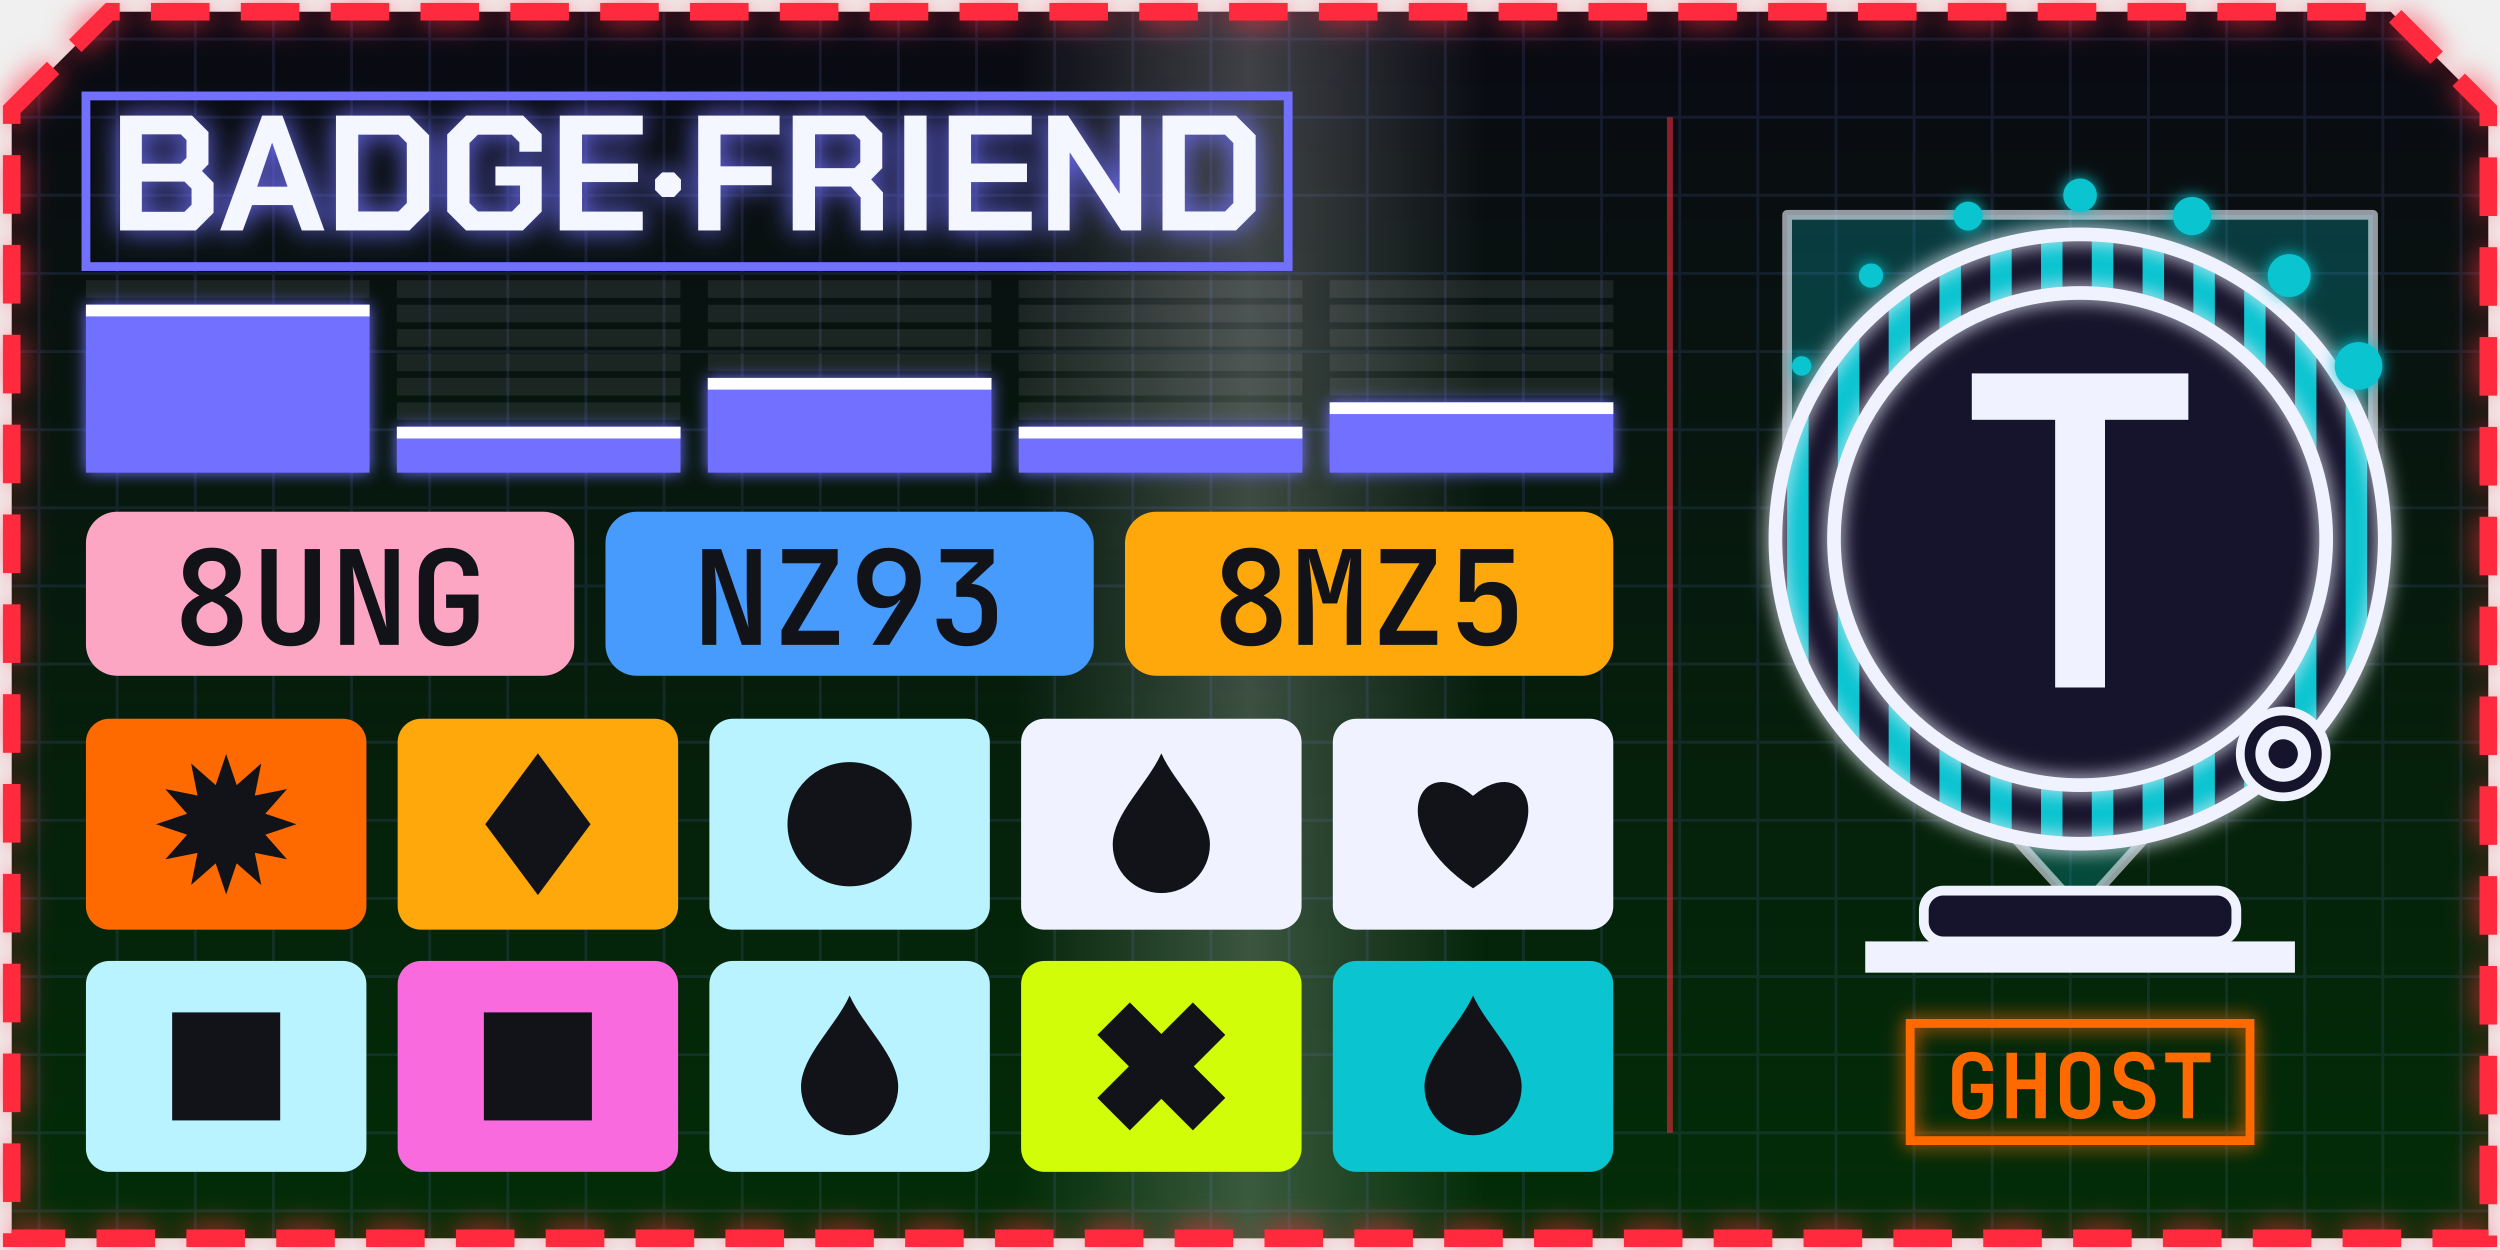
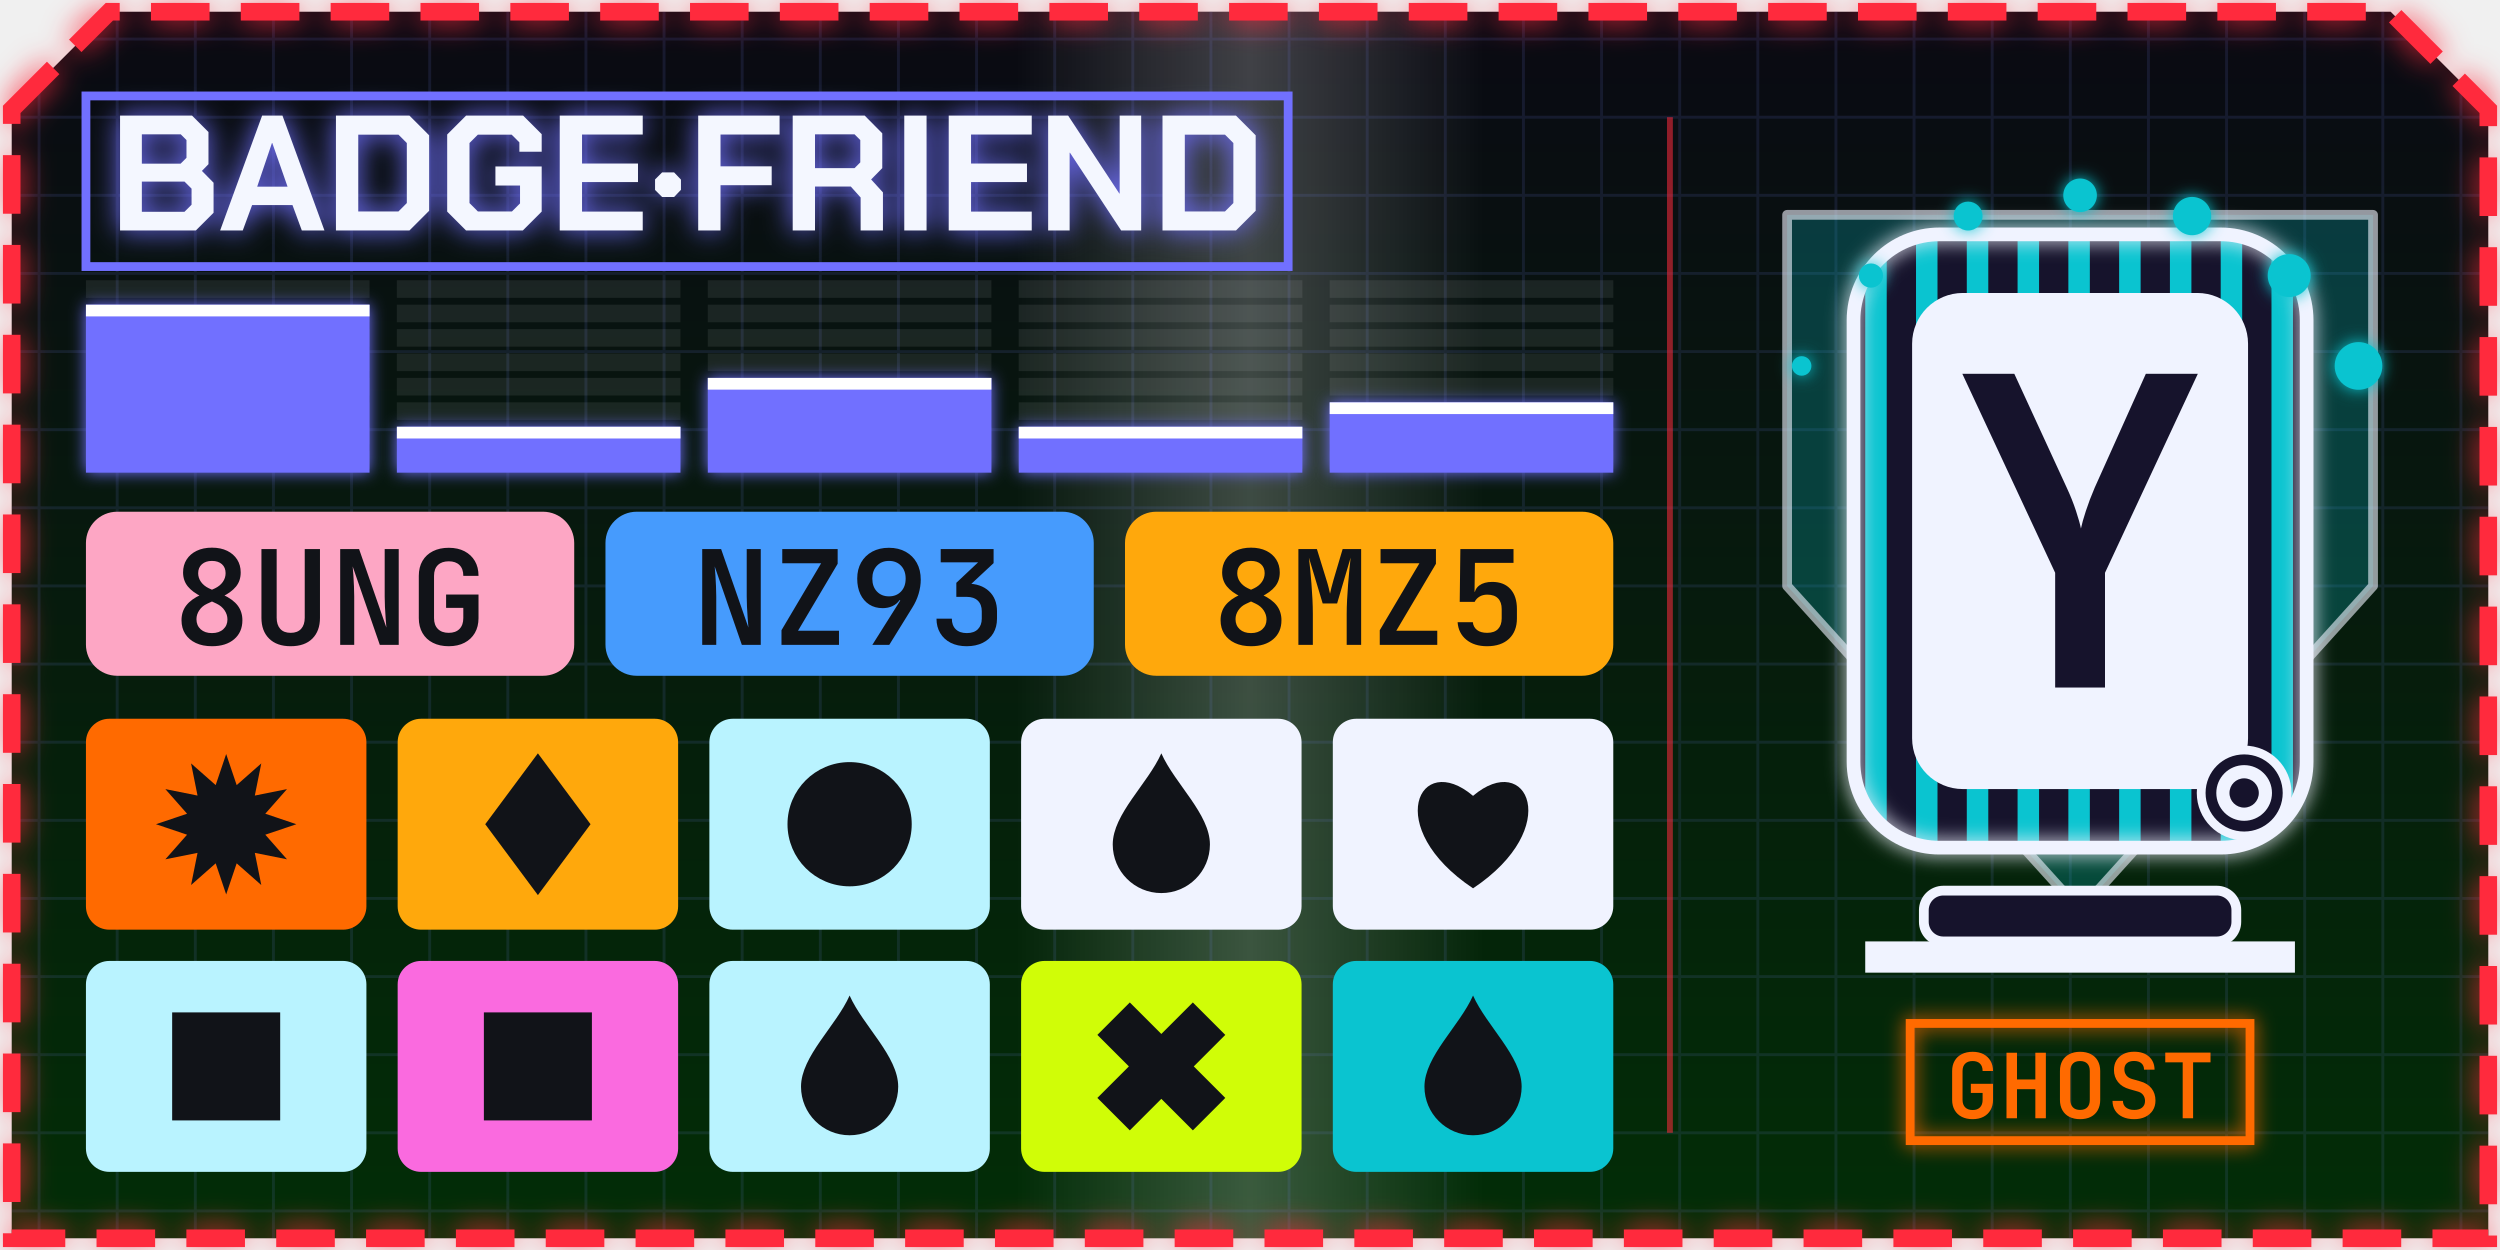
<svg xmlns="http://www.w3.org/2000/svg" viewBox="0 0 960 480" width="256" height="128">
  <defs>
    <linearGradient id="lg0" gradientUnits="userSpaceOnUse" x1="480" y1="0" x2="480" y2="480">
      <stop offset="0" stop-color="#0A0913" />
      <stop offset="1" stop-color="#022E06" />
    </linearGradient>
    <clipPath id="c1">
      <path d="M4.5 42L42 4.5L918 4.5L955.5 42L955.5 475.5L4.5 475.5Z" />
    </clipPath>
    <linearGradient id="lg2" gradientUnits="userSpaceOnUse" x1="390" y1="0" x2="570" y2="0">
      <stop offset="0" stop-color="#FFFFFF" stop-opacity="0" />
      <stop offset="0.5" stop-color="#FFFFFF" stop-opacity="0.22" />
      <stop offset="1" stop-color="#FFFFFF" stop-opacity="0" />
    </linearGradient>
    <filter id="g0" filterUnits="userSpaceOnUse" x="0" y="0" width="960" height="480" color-interpolation-filters="sRGB">
      <feGaussianBlur in="SourceAlpha" stdDeviation="5.62" result="b" />
      <feFlood flood-color="#FF2A3D" flood-opacity="1" />
      <feComposite in2="b" operator="in" result="s" />
      <feMerge>
        <feMergeNode in="s" />
        <feMergeNode in="SourceGraphic" />
      </feMerge>
    </filter>
    <clipPath id="c3">
-       <path d="M915.75 207L915.75 207C915.75 271.62 863.37 324 798.75 324C734.13 324 681.75 271.62 681.75 207C681.75 142.38 734.13 90 798.75 90C863.37 90 915.75 142.38 915.75 207" />
+       <path d="M744.75 90L852.75 90L852.75 90C870.98 90 885.75 104.77 885.75 123L885.75 292.5L885.75 292.5C885.75 310.73 870.98 325.5 852.75 325.5L744.75 325.5L744.75 325.5C726.52 325.5 711.75 310.73 711.75 292.5L711.75 123L711.75 123C711.75 104.77 726.52 90 744.75 90Z" />
    </clipPath>
    <filter id="g1" filterUnits="userSpaceOnUse" x="0" y="0" width="960" height="480" color-interpolation-filters="sRGB">
      <feGaussianBlur in="SourceAlpha" stdDeviation="3.75" result="b" />
      <feFlood flood-color="#F0F3FF" flood-opacity="1" />
      <feComposite in2="b" operator="in" result="s" />
      <feMerge>
        <feMergeNode in="s" />
        <feMergeNode in="SourceGraphic" />
      </feMerge>
    </filter>
    <filter id="g2" filterUnits="userSpaceOnUse" x="0" y="0" width="960" height="480" color-interpolation-filters="sRGB">
      <feGaussianBlur in="SourceAlpha" stdDeviation="3" result="b" />
      <feFlood flood-color="#0AC4D0" flood-opacity="1" />
      <feComposite in2="b" operator="in" result="s" />
      <feMerge>
        <feMergeNode in="s" />
        <feMergeNode in="SourceGraphic" />
      </feMerge>
    </filter>
    <filter id="g3" filterUnits="userSpaceOnUse" x="0" y="0" width="960" height="480" color-interpolation-filters="sRGB">
      <feGaussianBlur in="SourceAlpha" stdDeviation="3.75" result="b" />
      <feFlood flood-color="#FF6A00" flood-opacity="1" />
      <feComposite in2="b" operator="in" result="s" />
      <feMerge>
        <feMergeNode in="s" />
        <feMergeNode in="SourceGraphic" />
      </feMerge>
    </filter>
    <filter id="g4" filterUnits="userSpaceOnUse" x="0" y="0" width="960" height="480" color-interpolation-filters="sRGB">
      <feGaussianBlur in="SourceAlpha" stdDeviation="5.25" result="b" />
      <feFlood flood-color="#7170FF" flood-opacity="1" />
      <feComposite in2="b" operator="in" result="s" />
      <feMerge>
        <feMergeNode in="s" />
        <feMergeNode in="SourceGraphic" />
      </feMerge>
    </filter>
    <filter id="g5" filterUnits="userSpaceOnUse" x="0" y="0" width="960" height="480" color-interpolation-filters="sRGB">
      <feGaussianBlur in="SourceAlpha" stdDeviation="3" result="b" />
      <feFlood flood-color="#7170FF" flood-opacity="1" />
      <feComposite in2="b" operator="in" result="s" />
      <feMerge>
        <feMergeNode in="s" />
        <feMergeNode in="SourceGraphic" />
      </feMerge>
    </filter>
  </defs>
  <path d="M4.5 42L42 4.5L918 4.5L955.5 42L955.5 475.5L4.5 475.5Z" fill="url(#lg0)" />
  <g clip-path="url(#c1)">
    <path d="M390 0L570 0L570 480L390 480Z" fill="url(#lg2)" />
    <path d="M15 0L15 480M45 0L45 480M75 0L75 480M105 0L105 480M135 0L135 480M165 0L165 480M195 0L195 480M225 0L225 480M255 0L255 480M285 0L285 480M315 0L315 480M345 0L345 480M375 0L375 480M405 0L405 480M435 0L435 480M465 0L465 480M495 0L495 480M525 0L525 480M555 0L555 480M585 0L585 480M615 0L615 480M645 0L645 480M675 0L675 480M705 0L705 480M735 0L735 480M765 0L765 480M795 0L795 480M825 0L825 480M855 0L855 480M885 0L885 480M915 0L915 480M945 0L945 480M0 15L960 15M0 45L960 45M0 75L960 75M0 105L960 105M0 135L960 135M0 165L960 165M0 195L960 195M0 225L960 225M0 255L960 255M0 285L960 285M0 315L960 315M0 345L960 345M0 375L960 375M0 405L960 405M0 435L960 435M0 465L960 465" fill="none" stroke="#788CFF" stroke-opacity="0.12" stroke-width="1.12" />
  </g>
  <path d="M4.5 42L42 4.5L918 4.5L955.5 42L955.5 475.5L4.5 475.5Z" fill="none" stroke="#FF2A3D" stroke-width="6.75" stroke-dasharray="22.5 12" filter="url(#g0)" />
  <path d="M641.25 45L641.25 435" fill="none" stroke="#FF2A3D" stroke-opacity="0.55" stroke-width="2.25" />
  <path d="M686.25 82.5L911.25 82.5L911.25 225L798.75 349.5L686.25 225Z" fill="#0AC4D0" fill-opacity="0.24" />
  <path d="M686.25 82.5L911.25 82.5L911.25 225L798.75 349.5L686.25 225Z" fill="none" stroke="#F0F3FF" stroke-opacity="0.6" stroke-width="3.75" stroke-linecap="round" stroke-linejoin="round" />
  <path d="M746.25 342L851.25 342L851.25 342C855.39 342 858.75 345.36 858.75 349.5L858.75 354L858.75 354C858.75 358.14 855.39 361.5 851.25 361.5L746.25 361.5L746.25 361.5C742.11 361.5 738.75 358.14 738.75 354L738.75 349.5L738.75 349.5C738.75 345.36 742.11 342 746.25 342Z" fill="#16132C" />
  <path d="M746.25 342L851.25 342L851.25 342C855.39 342 858.75 345.36 858.75 349.5L858.75 354L858.75 354C858.75 358.14 855.39 361.5 851.25 361.5L746.25 361.5L746.25 361.5C742.11 361.5 738.75 358.14 738.75 354L738.75 349.5L738.75 349.5C738.75 345.36 742.11 342 746.25 342Z" fill="none" stroke="#F0F3FF" stroke-width="3.75" stroke-linecap="round" stroke-linejoin="round" />
  <path d="M716.25 361.5L881.25 361.5L881.25 373.5L716.25 373.5Z" fill="#F0F3FF" />
-   <path d="M915.75 207L915.75 207C915.75 271.62 863.37 324 798.75 324C734.13 324 681.75 271.62 681.75 207C681.75 142.38 734.13 90 798.75 90C863.37 90 915.75 142.38 915.75 207" fill="#16132C" />
+   <path d="M744.75 90L852.75 90L852.75 90C870.98 90 885.75 104.77 885.75 123L885.75 292.5L885.75 292.5C885.75 310.73 870.98 325.5 852.75 325.5L744.75 325.5L744.75 325.5C726.52 325.5 711.75 310.73 711.75 292.5L711.75 123L711.75 123C711.75 104.77 726.52 90 744.75 90Z" fill="#16132C" />
  <g clip-path="url(#c3)">
-     <path d="M686.25 90L694.5 90L694.5 324L686.25 324ZM705.75 90L714 90L714 324L705.75 324ZM725.25 90L733.5 90L733.5 324L725.25 324ZM744.75 90L753 90L753 324L744.75 324ZM764.25 90L772.5 90L772.5 324L764.25 324ZM783.75 90L792 90L792 324L783.75 324ZM803.25 90L811.5 90L811.5 324L803.25 324ZM822.75 90L831 90L831 324L822.75 324ZM842.25 90L850.5 90L850.5 324L842.25 324ZM861.75 90L870 90L870 324L861.75 324ZM881.25 90L889.5 90L889.5 324L881.25 324ZM900.75 90L909 90L909 324L900.75 324Z" fill="#0AC4D0" />
+     <path d="M716.25 90L724.5 90L724.5 325.5L716.25 325.5ZM735.75 90L744 90L744 325.5L735.75 325.5ZM755.25 90L763.5 90L763.5 325.5L755.25 325.5ZM774.75 90L783 90L783 325.5L774.75 325.5ZM794.25 90L802.5 90L802.5 325.5L794.25 325.5ZM813.75 90L822 90L822 325.5L813.75 325.5ZM833.25 90L841.5 90L841.5 325.5L833.25 325.5ZM852.75 90L861 90L861 325.5L852.75 325.5ZM872.25 90L880.5 90L880.5 325.5L872.25 325.5Z" fill="#0AC4D0" />
  </g>
-   <path d="M915.75 207L915.75 207C915.75 271.62 863.37 324 798.75 324C734.13 324 681.75 271.62 681.75 207C681.75 142.38 734.13 90 798.75 90C863.37 90 915.75 142.38 915.75 207" fill="none" stroke="#F0F3FF" stroke-width="5.25" stroke-linecap="round" stroke-linejoin="round" filter="url(#g1)" />
-   <path d="M893.25 207L893.25 207C893.25 259.19 850.94 301.5 798.75 301.5C746.56 301.5 704.25 259.19 704.25 207C704.25 154.81 746.56 112.5 798.75 112.5C850.94 112.5 893.25 154.81 893.25 207" fill="#16132C" />
-   <path d="M893.25 207L893.25 207C893.25 259.19 850.94 301.5 798.75 301.5C746.56 301.5 704.25 259.19 704.25 207C704.25 154.81 746.56 112.5 798.75 112.5C850.94 112.5 893.25 154.81 893.25 207" fill="none" stroke="#F0F3FF" stroke-width="5.25" stroke-linecap="round" stroke-linejoin="round" filter="url(#g1)" />
-   <path d="M893.25 289.5C893.25 298.61 885.86 306 876.75 306C867.64 306 860.25 298.61 860.25 289.5C860.25 280.39 867.64 273 876.75 273C885.86 273 893.25 280.39 893.25 289.5" fill="#16132C" />
-   <path d="M893.25 289.5C893.25 298.61 885.86 306 876.75 306C867.64 306 860.25 298.61 860.25 289.5C860.25 280.39 867.64 273 876.75 273C885.86 273 893.25 280.39 893.25 289.5" fill="none" stroke="#F0F3FF" stroke-width="3.38" stroke-linecap="round" stroke-linejoin="round" />
-   <path d="M887.44 289.5C887.44 295.4 882.65 300.19 876.75 300.19C870.85 300.19 866.06 295.4 866.06 289.5C866.06 283.6 870.85 278.81 876.75 278.81C882.65 278.81 887.44 283.6 887.44 289.5M882.38 289.5L882.38 289.5C882.38 286.39 879.86 283.88 876.75 283.88C873.64 283.88 871.12 286.39 871.12 289.5C871.12 292.61 873.64 295.12 876.75 295.12C879.86 295.12 882.38 292.61 882.38 289.5" fill="#F0F3FF" />
-   <path d="M789.18 264L789.18 161.21L757.17 161.21L757.17 143.39L840.33 143.39L840.33 161.21L808.32 161.21L808.32 264Z" fill="#F0F3FF" />
+   <path d="M744.75 90L852.75 90L852.75 90C870.98 90 885.75 104.77 885.75 123L885.75 292.5L885.75 292.5C885.75 310.73 870.98 325.5 852.75 325.5L744.75 325.5L744.75 325.5C726.52 325.5 711.75 310.73 711.75 292.5L711.75 123L711.75 123C711.75 104.77 726.52 90 744.75 90Z" fill="none" stroke="#F0F3FF" stroke-width="5.25" stroke-linecap="round" stroke-linejoin="round" filter="url(#g1)" />
+   <path d="M753.75 112.5L843.75 112.5L843.75 112.5C854.52 112.5 863.25 121.23 863.25 132L863.25 283.5L863.25 283.5C863.25 294.27 854.52 303 843.75 303L753.75 303L753.75 303C742.98 303 734.25 294.27 734.25 283.5L734.25 132L734.25 132C734.25 121.23 742.98 112.5 753.75 112.5Z" fill="#F0F3FF" />
+   <path d="M878.25 304.5C878.25 313.61 870.86 321 861.75 321C852.64 321 845.25 313.61 845.25 304.5C845.25 295.39 852.64 288 861.75 288C870.86 288 878.25 295.39 878.25 304.5" fill="#16132C" />
+   <path d="M878.25 304.5C878.25 313.61 870.86 321 861.75 321C852.64 321 845.25 313.61 845.25 304.5C845.25 295.39 852.64 288 861.75 288C870.86 288 878.25 295.39 878.25 304.5" fill="none" stroke="#F0F3FF" stroke-width="3.38" stroke-linecap="round" stroke-linejoin="round" />
+   <path d="M872.44 304.5C872.44 310.4 867.65 315.19 861.75 315.19C855.85 315.19 851.06 310.4 851.06 304.5C851.06 298.6 855.85 293.81 861.75 293.81C867.65 293.81 872.44 298.6 872.44 304.5M867.38 304.5L867.38 304.5C867.38 301.39 864.86 298.88 861.75 298.88C858.64 298.88 856.12 301.39 856.12 304.5C856.12 307.61 858.64 310.12 861.75 310.12C864.86 310.12 867.38 307.61 867.38 304.5" fill="#F0F3FF" />
+   <path d="M789.18 264L789.18 219.95L753.54 143.55L773.5 143.55L793.63 187.28Q795.78 191.9 797.18 196.19Q798.59 200.48 799.08 202.95Q799.58 200.48 800.98 196.19Q802.38 191.9 804.36 187.28L824 143.55L843.96 143.55L808.32 219.95L808.32 264Z" fill="#16132C" />
  <path d="M695.58 140.52L695.58 140.52C695.58 142.59 693.9 144.27 691.83 144.27C689.76 144.27 688.08 142.59 688.08 140.52C688.08 138.45 689.76 136.77 691.83 136.77C693.9 136.77 695.58 138.45 695.58 140.52M723.1 105.82L723.1 105.82C723.1 108.39 721.02 110.47 718.45 110.47C715.89 110.47 713.8 108.39 713.8 105.82C713.8 103.25 715.89 101.17 718.45 101.17C721.02 101.17 723.1 103.25 723.1 105.82M761.3 82.97L761.3 82.97C761.3 86.04 758.81 88.52 755.75 88.52C752.68 88.52 750.2 86.04 750.2 82.97C750.2 79.91 752.68 77.42 755.75 77.42C758.81 77.42 761.3 79.91 761.3 82.97M805.2 75L805.2 75C805.2 78.56 802.31 81.45 798.75 81.45C795.19 81.45 792.3 78.56 792.3 75C792.3 71.44 795.19 68.55 798.75 68.55C802.31 68.55 805.2 71.44 805.2 75M849.1 82.97L849.1 82.97C849.1 87.03 845.81 90.32 841.75 90.32C837.69 90.32 834.4 87.03 834.4 82.97C834.4 78.91 837.69 75.62 841.75 75.62C845.81 75.62 849.1 78.91 849.1 82.97M887.3 105.82L887.3 105.82C887.3 110.38 883.6 114.07 879.05 114.07C874.49 114.07 870.8 110.38 870.8 105.82C870.8 101.27 874.49 97.57 879.05 97.57C883.6 97.57 887.3 101.27 887.3 105.82M914.82 140.52L914.82 140.52C914.82 145.57 910.72 149.67 905.67 149.67C900.62 149.67 896.52 145.57 896.52 140.52C896.52 135.47 900.62 131.37 905.67 131.37C910.72 131.37 914.82 135.47 914.82 140.52" fill="#0AC4D0" filter="url(#g2)" />
  <path d="M733.5 393L864 393L864 438L733.5 438Z" fill="none" stroke="#FF6A00" stroke-width="3.38" filter="url(#g3)" />
  <path d="M757.49 429.76Q755.11 429.76 753.33 428.87Q751.55 427.97 750.59 426.3Q749.62 424.62 749.62 422.38L749.62 411.27Q749.62 409 750.59 407.34Q751.55 405.68 753.33 404.79Q755.11 403.89 757.49 403.89Q759.9 403.89 761.65 404.8Q763.39 405.72 764.35 407.36Q765.32 409 765.32 411.27L761.32 411.27Q761.32 409.41 760.32 408.43Q759.32 407.44 757.49 407.44Q755.66 407.44 754.64 408.43Q753.62 409.41 753.62 411.27L753.62 422.38Q753.62 424.21 754.64 425.23Q755.66 426.25 757.49 426.25Q759.32 426.25 760.32 425.23Q761.32 424.21 761.32 422.35L761.32 419.69L756.8 419.69L756.8 416.17L765.32 416.17L765.32 422.38Q765.32 424.62 764.35 426.28Q763.39 427.94 761.65 428.85Q759.9 429.76 757.49 429.76ZM770.49 429.42L770.49 404.24L774.53 404.24L774.53 414.52L781.57 414.52L781.57 404.24L785.61 404.24L785.61 429.42L781.57 429.42L781.57 418.24L774.53 418.24L774.53 429.42ZM798.75 429.76Q796.37 429.76 794.63 428.87Q792.88 427.97 791.95 426.3Q791.02 424.62 791.02 422.38L791.02 411.27Q791.02 409 791.95 407.34Q792.88 405.68 794.63 404.79Q796.37 403.89 798.75 403.89Q801.16 403.89 802.89 404.79Q804.62 405.68 805.55 407.34Q806.48 409 806.48 411.27L806.48 422.38Q806.48 424.62 805.55 426.3Q804.62 427.97 802.89 428.87Q801.16 429.76 798.75 429.76ZM798.75 426.21Q800.58 426.21 801.53 425.21Q802.48 424.21 802.48 422.38L802.48 411.27Q802.48 409.41 801.53 408.43Q800.58 407.44 798.75 407.44Q796.92 407.44 795.97 408.43Q795.02 409.41 795.02 411.27L795.02 422.38Q795.02 424.21 795.99 425.21Q796.96 426.21 798.75 426.21ZM819.52 429.76Q816.97 429.76 815.1 428.9Q813.24 428.04 812.22 426.45Q811.2 424.87 811.2 422.73L815.21 422.73Q815.21 424.35 816.38 425.28Q817.55 426.21 819.59 426.21Q821.49 426.21 822.59 425.3Q823.69 424.38 823.69 422.76Q823.69 421.42 822.93 420.43Q822.18 419.45 820.76 419.1L817.72 418.24Q814.86 417.45 813.31 415.5Q811.76 413.55 811.76 410.86Q811.76 408.72 812.71 407.17Q813.65 405.62 815.4 404.74Q817.14 403.86 819.52 403.86Q823.11 403.86 825.21 405.74Q827.32 407.62 827.35 410.76L823.31 410.76Q823.31 409.2 822.31 408.31Q821.31 407.41 819.48 407.41Q817.72 407.41 816.74 408.25Q815.76 409.1 815.76 410.58Q815.76 411.96 816.5 412.93Q817.24 413.89 818.62 414.31L821.76 415.21Q824.62 415.97 826.16 417.9Q827.7 419.83 827.7 422.62Q827.7 424.76 826.68 426.37Q825.66 427.97 823.83 428.87Q822 429.76 819.52 429.76ZM838.15 429.42L838.15 407.93L831.46 407.93L831.46 404.2L848.84 404.2L848.84 407.93L842.15 407.93L842.15 429.42Z" fill="#FF6A00" />
  <path d="M46.1 44.4L73.75 44.4L80.05 50.7L80.05 63.05L77.53 65.63L82.01 70.17L82.01 81.7L75.2 88.5L46.1 88.5ZM69.34 62.86L71.61 60.59L71.61 53.79L69.41 51.58L54.47 51.58L54.47 62.86ZM70.85 81.32L73.56 78.61L73.56 72.44L70.85 69.73L54.47 69.73L54.47 81.32ZM100.65 44.4L108.47 44.4L124.59 88.5L115.9 88.5L112.31 78.74L96.81 78.74L93.22 88.5L84.53 88.5ZM110.42 71.68L104.56 54.92L104.43 54.92L98.76 71.68ZM129 44.4L157.23 44.4L164.79 51.96L164.79 80.94L157.23 88.5L129 88.5ZM153.01 81.19L156.22 77.98L156.22 54.92L153.01 51.71L137.57 51.71L137.57 81.19ZM171.72 81.25L171.72 51.65L178.96 44.4L200.89 44.4L208.01 51.52L208.01 58.26L199.44 58.26L199.44 54.67L196.48 51.71L183.5 51.71L180.29 54.92L180.29 77.98L183.5 81.19L196.6 81.19L199.69 78.11L199.69 71.24L190.24 71.24L190.24 63.93L208.01 63.93L208.01 81.25L200.76 88.5L178.96 88.5ZM214.94 44.4L246.81 44.4L246.81 51.65L223.5 51.65L223.5 62.8L244.99 62.8L244.99 69.92L223.5 69.92L223.5 81.25L246.81 81.25L246.81 88.5L214.94 88.5ZM251.54 72.94L251.54 68.91L254.25 66.2L258.85 66.2L261.49 68.97L261.49 72.88L258.85 75.65L254.25 75.65ZM268.11 44.4L299.36 44.4L299.36 51.65L276.68 51.65L276.68 63.87L296.33 63.87L296.33 71.11L276.68 71.11L276.68 88.5L268.11 88.5ZM339.05 73.88L339.05 88.5L330.48 88.5L330.48 75.84L326.7 71.62L312.96 71.62L312.96 88.5L304.4 88.5L304.4 44.4L332.05 44.4L338.79 51.2L338.79 64.56L334.51 68.91ZM312.96 64.56L328.15 64.56L330.35 62.36L330.35 53.79L328.15 51.58L312.96 51.58ZM347.24 44.4L355.8 44.4L355.8 88.5L347.24 88.5ZM364.31 44.4L396.19 44.4L396.19 51.65L372.88 51.65L372.88 62.8L394.36 62.8L394.36 69.92L372.88 69.92L372.88 81.25L396.19 81.25L396.19 88.5L364.31 88.5ZM402.49 44.4L410.17 44.4L429.83 74.33L429.95 74.33L429.95 44.4L438.21 44.4L438.21 88.5L430.52 88.5L410.87 58.64L410.74 58.64L410.74 88.5L402.49 88.5ZM446.4 44.4L474.62 44.4L482.18 51.96L482.18 80.94L474.62 88.5L446.4 88.5ZM470.4 81.19L473.61 77.98L473.61 54.92L470.4 51.71L454.97 51.71L454.97 81.19Z" fill="#F4F7FF" filter="url(#g4)" />
  <path d="M33 36.84L494.65 36.84L494.65 102.36L33 102.36Z" fill="none" stroke="#7170FF" stroke-width="3.38" />
  <path d="M33 173.25L141.9 173.25L141.9 180L33 180Z" fill="#FFFFFF" fill-opacity="0.08" />
  <path d="M33 163.87L141.9 163.87L141.9 170.62L33 170.62Z" fill="#FFFFFF" fill-opacity="0.08" />
  <path d="M33 154.5L141.9 154.5L141.9 161.25L33 161.25Z" fill="#FFFFFF" fill-opacity="0.08" />
  <path d="M33 145.12L141.9 145.12L141.9 151.87L33 151.87Z" fill="#FFFFFF" fill-opacity="0.08" />
  <path d="M33 135.75L141.9 135.75L141.9 142.5L33 142.5Z" fill="#FFFFFF" fill-opacity="0.08" />
  <path d="M33 126.37L141.9 126.37L141.9 133.12L33 133.12Z" fill="#FFFFFF" fill-opacity="0.08" />
  <path d="M33 117L141.9 117L141.9 123.75L33 123.75Z" fill="#FFFFFF" fill-opacity="0.08" />
  <path d="M33 107.62L141.9 107.62L141.9 114.38L33 114.38Z" fill="#FFFFFF" fill-opacity="0.08" />
  <path d="M33 117L141.9 117L141.9 181.5L33 181.5Z" fill="#7170FF" filter="url(#g5)" />
  <path d="M33 117L141.9 117L141.9 121.5L33 121.5Z" fill="#FFFFFF" />
  <path d="M152.4 173.25L261.3 173.25L261.3 180L152.4 180Z" fill="#FFFFFF" fill-opacity="0.08" />
  <path d="M152.4 163.87L261.3 163.87L261.3 170.62L152.4 170.62Z" fill="#FFFFFF" fill-opacity="0.08" />
  <path d="M152.4 154.5L261.3 154.5L261.3 161.25L152.4 161.25Z" fill="#FFFFFF" fill-opacity="0.08" />
  <path d="M152.4 145.12L261.3 145.12L261.3 151.87L152.4 151.87Z" fill="#FFFFFF" fill-opacity="0.08" />
  <path d="M152.4 135.75L261.3 135.75L261.3 142.5L152.4 142.5Z" fill="#FFFFFF" fill-opacity="0.08" />
  <path d="M152.4 126.37L261.3 126.37L261.3 133.12L152.4 133.12Z" fill="#FFFFFF" fill-opacity="0.08" />
  <path d="M152.4 117L261.3 117L261.3 123.75L152.4 123.75Z" fill="#FFFFFF" fill-opacity="0.08" />
  <path d="M152.4 107.62L261.3 107.62L261.3 114.38L152.4 114.38Z" fill="#FFFFFF" fill-opacity="0.08" />
  <path d="M152.4 163.87L261.3 163.87L261.3 181.5L152.4 181.5Z" fill="#7170FF" filter="url(#g5)" />
  <path d="M152.4 163.87L261.3 163.87L261.3 168.38L152.4 168.38Z" fill="#FFFFFF" />
  <path d="M271.8 173.25L380.7 173.25L380.7 180L271.8 180Z" fill="#FFFFFF" fill-opacity="0.08" />
  <path d="M271.8 163.87L380.7 163.87L380.7 170.62L271.8 170.62Z" fill="#FFFFFF" fill-opacity="0.08" />
  <path d="M271.8 154.5L380.7 154.5L380.7 161.25L271.8 161.25Z" fill="#FFFFFF" fill-opacity="0.08" />
  <path d="M271.8 145.12L380.7 145.12L380.7 151.87L271.8 151.87Z" fill="#FFFFFF" fill-opacity="0.08" />
  <path d="M271.8 135.75L380.7 135.75L380.7 142.5L271.8 142.5Z" fill="#FFFFFF" fill-opacity="0.08" />
  <path d="M271.8 126.37L380.7 126.37L380.7 133.12L271.8 133.12Z" fill="#FFFFFF" fill-opacity="0.08" />
  <path d="M271.8 117L380.7 117L380.7 123.75L271.8 123.75Z" fill="#FFFFFF" fill-opacity="0.08" />
  <path d="M271.8 107.62L380.7 107.62L380.7 114.38L271.8 114.38Z" fill="#FFFFFF" fill-opacity="0.08" />
  <path d="M271.8 145.12L380.7 145.12L380.7 181.5L271.8 181.5Z" fill="#7170FF" filter="url(#g5)" />
  <path d="M271.8 145.12L380.7 145.12L380.7 149.62L271.8 149.62Z" fill="#FFFFFF" />
  <path d="M391.2 173.25L500.1 173.25L500.1 180L391.2 180Z" fill="#FFFFFF" fill-opacity="0.08" />
  <path d="M391.2 163.87L500.1 163.87L500.1 170.62L391.2 170.62Z" fill="#FFFFFF" fill-opacity="0.08" />
  <path d="M391.2 154.5L500.1 154.5L500.1 161.25L391.2 161.25Z" fill="#FFFFFF" fill-opacity="0.08" />
  <path d="M391.2 145.12L500.1 145.12L500.1 151.87L391.2 151.87Z" fill="#FFFFFF" fill-opacity="0.08" />
  <path d="M391.2 135.75L500.1 135.75L500.1 142.5L391.2 142.5Z" fill="#FFFFFF" fill-opacity="0.08" />
  <path d="M391.2 126.37L500.1 126.37L500.1 133.12L391.2 133.12Z" fill="#FFFFFF" fill-opacity="0.08" />
  <path d="M391.2 117L500.1 117L500.1 123.75L391.2 123.75Z" fill="#FFFFFF" fill-opacity="0.08" />
  <path d="M391.2 107.62L500.1 107.62L500.1 114.38L391.2 114.38Z" fill="#FFFFFF" fill-opacity="0.08" />
  <path d="M391.2 163.87L500.1 163.87L500.1 181.5L391.2 181.5Z" fill="#7170FF" filter="url(#g5)" />
  <path d="M391.2 163.87L500.1 163.87L500.1 168.38L391.2 168.38Z" fill="#FFFFFF" />
  <path d="M510.6 173.25L619.5 173.25L619.5 180L510.6 180Z" fill="#FFFFFF" fill-opacity="0.08" />
  <path d="M510.6 163.87L619.5 163.87L619.5 170.62L510.6 170.62Z" fill="#FFFFFF" fill-opacity="0.08" />
  <path d="M510.6 154.5L619.5 154.5L619.5 161.25L510.6 161.25Z" fill="#FFFFFF" fill-opacity="0.08" />
  <path d="M510.6 145.12L619.5 145.12L619.5 151.87L510.6 151.87Z" fill="#FFFFFF" fill-opacity="0.08" />
  <path d="M510.6 135.75L619.5 135.75L619.5 142.5L510.6 142.5Z" fill="#FFFFFF" fill-opacity="0.08" />
  <path d="M510.6 126.37L619.5 126.37L619.5 133.12L510.6 133.12Z" fill="#FFFFFF" fill-opacity="0.08" />
  <path d="M510.6 117L619.5 117L619.5 123.75L510.6 123.75Z" fill="#FFFFFF" fill-opacity="0.08" />
  <path d="M510.6 107.62L619.5 107.62L619.5 114.38L510.6 114.38Z" fill="#FFFFFF" fill-opacity="0.08" />
  <path d="M510.6 154.5L619.5 154.5L619.5 181.5L510.6 181.5Z" fill="#7170FF" filter="url(#g5)" />
  <path d="M510.6 154.5L619.5 154.5L619.5 159L510.6 159Z" fill="#FFFFFF" />
  <path d="M45 196.5L208.5 196.5L208.5 196.5C215.13 196.5 220.5 201.87 220.5 208.5L220.5 247.5L220.5 247.5C220.5 254.13 215.13 259.5 208.5 259.5L45 259.5L45 259.5C38.37 259.5 33 254.13 33 247.5L33 208.5L33 208.5C33 201.87 38.37 196.5 45 196.5Z" fill="#FDA6C4" />
  <path d="M81.39 248.15Q77.81 248.15 75.19 246.91Q72.57 245.68 71.13 243.44Q69.7 241.19 69.7 238.17Q69.7 234.84 71.54 232.47Q73.38 230.1 77.11 228.39L82.55 225.92Q84.46 225.01 85.55 223.48Q86.63 221.94 86.63 220.08Q86.63 217.91 85.22 216.65Q83.81 215.39 81.39 215.39Q78.97 215.39 77.53 216.67Q76.1 217.96 76.1 220.13Q76.1 221.94 77.18 223.45Q78.27 224.96 80.13 225.87L85.57 228.34Q89.5 230.16 91.29 232.55Q93.08 234.94 93.08 238.17Q93.08 242.76 89.93 245.45Q86.78 248.15 81.39 248.15ZM81.39 243.11Q84.11 243.11 85.72 241.65Q87.34 240.18 87.34 237.87Q87.34 236 86.23 234.36Q85.12 232.73 83.2 231.82L77.51 229.15Q73.93 227.43 72.12 225.19Q70.3 222.95 70.3 219.82Q70.3 217 71.66 214.86Q73.02 212.72 75.52 211.51Q78.01 210.3 81.39 210.3Q84.77 210.3 87.24 211.51Q89.71 212.72 91.07 214.86Q92.43 217 92.43 219.82Q92.43 223 90.64 225.22Q88.85 227.43 85.22 229.2L79.47 231.87Q77.61 232.73 76.53 234.34Q75.44 235.95 75.44 237.77Q75.44 240.18 77.06 241.65Q78.67 243.11 81.39 243.11ZM111.63 248.15Q106.29 248.15 103.34 245.22Q100.39 242.3 100.39 237.26L100.39 210.85L106.24 210.85L106.24 237.21Q106.24 239.93 107.6 241.47Q108.96 243.01 111.63 243.01Q114.25 243.01 115.64 241.47Q117.02 239.93 117.02 237.21L117.02 210.85L122.87 210.85L122.87 237.26Q122.87 242.3 119.95 245.22Q117.02 248.15 111.63 248.15ZM130.63 247.64L130.63 210.85L137.89 210.85L148.37 240.99Q148.27 239.48 148.09 237.39Q147.92 235.3 147.82 233.05Q147.72 230.81 147.72 229.05L147.72 210.85L153.11 210.85L153.11 247.64L145.85 247.64L135.42 217.5Q135.57 218.87 135.7 220.88Q135.82 222.9 135.92 225.04Q136.02 227.18 136.02 229L136.02 247.64ZM172.31 248.15Q168.83 248.15 166.24 246.84Q163.64 245.53 162.23 243.08Q160.82 240.64 160.82 237.36L160.82 221.13Q160.82 217.81 162.23 215.39Q163.64 212.97 166.24 211.66Q168.83 210.35 172.31 210.35Q175.84 210.35 178.38 211.68Q180.93 213.02 182.34 215.41Q183.75 217.81 183.75 221.13L177.91 221.13Q177.91 218.41 176.44 216.98Q174.98 215.54 172.31 215.54Q169.64 215.54 168.15 216.98Q166.67 218.41 166.67 221.13L166.67 237.36Q166.67 240.03 168.15 241.52Q169.64 243.01 172.31 243.01Q174.98 243.01 176.44 241.52Q177.91 240.03 177.91 237.31L177.91 233.43L171.3 233.43L171.3 228.29L183.75 228.29L183.75 237.36Q183.75 240.64 182.34 243.06Q180.93 245.48 178.38 246.81Q175.84 248.15 172.31 248.15Z" fill="#111318" />
  <path d="M244.5 196.5L408 196.5L408 196.5C414.63 196.5 420 201.87 420 208.5L420 247.5L420 247.5C420 254.13 414.63 259.5 408 259.5L244.5 259.5L244.5 259.5C237.87 259.5 232.5 254.13 232.5 247.5L232.5 208.5L232.5 208.5C232.5 201.87 237.87 196.5 244.5 196.5Z" fill="#469BFD" />
  <path d="M269.65 247.64L269.65 210.85L276.91 210.85L287.39 240.99Q287.29 239.48 287.11 237.39Q286.94 235.3 286.84 233.05Q286.74 230.81 286.74 229.05L286.74 210.85L292.13 210.85L292.13 247.64L284.87 247.64L274.44 217.5Q274.59 218.87 274.72 220.88Q274.84 222.9 274.94 225.04Q275.04 227.18 275.04 229L275.04 247.64ZM300.09 247.64L300.09 242L315.31 216.3L300.39 216.3L300.39 210.85L321.66 210.85L321.66 216.5L306.44 242.2L322.17 242.2L322.17 247.64ZM334.97 247.64L345.7 230.61L345.45 230.41Q344.44 231.92 342.73 232.73Q341.02 233.53 338.95 233.53Q335.98 233.53 333.78 232.12Q331.59 230.71 330.38 228.16Q329.17 225.62 329.17 222.19Q329.17 218.61 330.69 215.97Q332.2 213.32 334.94 211.83Q337.69 210.35 341.32 210.35Q345.05 210.35 347.8 211.89Q350.54 213.42 352.05 216.14Q353.57 218.87 353.57 222.6Q353.57 225.22 352.74 228.04Q351.9 230.86 350.29 233.38L341.47 247.64ZM341.37 229Q344.24 229 346.01 227.13Q347.77 225.27 347.77 222.19Q347.77 219.12 346.01 217.25Q344.24 215.39 341.37 215.39Q338.5 215.39 336.73 217.25Q334.97 219.12 334.97 222.19Q334.97 225.27 336.73 227.13Q338.5 229 341.37 229ZM371.21 248.15Q367.68 248.15 365.08 246.84Q362.49 245.53 361.05 243.13Q359.61 240.74 359.61 237.56L365.51 237.56Q365.51 240.18 367.02 241.65Q368.54 243.11 371.26 243.11Q374.03 243.11 375.52 241.6Q377 240.08 377 237.56L377 234.74Q377 232.12 375.49 230.66Q373.98 229.2 371.26 229.2L367.23 229.2L367.23 223.8L375.59 215.94L361.23 215.94L361.23 210.85L381.54 210.85L381.54 216.24L371.31 225.77L371.31 224.11Q376.65 224.11 379.75 226.98Q382.85 229.85 382.85 234.74L382.85 237.56Q382.85 240.74 381.44 243.13Q380.03 245.53 377.38 246.84Q374.73 248.15 371.21 248.15Z" fill="#111318" />
  <path d="M444 196.5L607.5 196.5L607.5 196.5C614.13 196.5 619.5 201.87 619.5 208.5L619.5 247.5L619.5 247.5C619.5 254.13 614.13 259.5 607.5 259.5L444 259.5L444 259.5C437.37 259.5 432 254.13 432 247.5L432 208.5L432 208.5C432 201.87 437.37 196.5 444 196.5Z" fill="#FFA80C" />
  <path d="M480.39 248.15Q476.81 248.15 474.19 246.91Q471.57 245.68 470.13 243.44Q468.7 241.19 468.7 238.17Q468.7 234.84 470.54 232.47Q472.38 230.1 476.11 228.39L481.55 225.92Q483.46 225.01 484.55 223.48Q485.63 221.94 485.63 220.08Q485.63 217.91 484.22 216.65Q482.81 215.39 480.39 215.39Q477.97 215.39 476.53 216.67Q475.1 217.96 475.1 220.13Q475.1 221.94 476.18 223.45Q477.27 224.96 479.13 225.87L484.57 228.34Q488.5 230.16 490.29 232.55Q492.08 234.94 492.08 238.17Q492.08 242.76 488.93 245.45Q485.78 248.15 480.39 248.15ZM480.39 243.11Q483.11 243.11 484.72 241.65Q486.34 240.18 486.34 237.87Q486.34 236 485.23 234.36Q484.12 232.73 482.2 231.82L476.51 229.15Q472.93 227.43 471.12 225.19Q469.3 222.95 469.3 219.82Q469.3 217 470.66 214.86Q472.02 212.72 474.52 211.51Q477.01 210.3 480.39 210.3Q483.77 210.3 486.24 211.51Q488.71 212.72 490.07 214.86Q491.43 217 491.43 219.82Q491.43 223 489.64 225.22Q487.85 227.43 484.22 229.2L478.47 231.87Q476.61 232.73 475.53 234.34Q474.44 235.95 474.44 237.77Q474.44 240.18 476.06 241.65Q477.67 243.11 480.39 243.11ZM498.58 247.64L498.58 210.85L505.69 210.85L509.32 222.6Q509.87 224.31 510.23 225.8Q510.58 227.28 510.73 227.99Q510.88 227.28 511.23 225.8Q511.59 224.31 512.09 222.6L515.57 210.85L522.68 210.85L522.68 247.64L517.13 247.64L517.13 235.75Q517.13 233.28 517.28 230.36Q517.43 227.43 517.66 224.46Q517.89 221.49 518.16 218.79Q518.44 216.09 518.64 214.13L513.45 231.72L507.91 231.72L502.62 214.13Q502.87 216.04 503.12 218.64Q503.37 221.23 503.6 224.18Q503.83 227.13 503.98 230.1Q504.13 233.08 504.13 235.75L504.13 247.64ZM529.83 247.64L529.83 242L545.05 216.3L530.13 216.3L530.13 210.85L551.4 210.85L551.4 216.5L536.18 242.2L551.91 242.2L551.91 247.64ZM571.01 248.15Q566.12 248.15 563.07 245.65Q560.02 243.16 559.72 238.92L565.57 238.92Q565.77 240.84 567.18 241.92Q568.59 243.01 571.06 243.01Q573.83 243.01 575.24 241.55Q576.65 240.08 576.65 237.46L576.65 233.88Q576.65 231.21 575.24 229.78Q573.83 228.34 571.11 228.34Q569.4 228.34 568.14 229.1Q566.88 229.85 566.27 231.11L560.53 231.11L560.78 210.85L581.19 210.85L581.19 216.14L566.37 216.14L566.22 227.23L567.68 227.23L566.22 228.54Q566.22 226.17 568.06 224.81Q569.9 223.45 573.03 223.45Q577.51 223.45 580.01 226.2Q582.5 228.95 582.5 233.88L582.5 237.46Q582.5 242.4 579.48 245.28Q576.45 248.15 571.01 248.15Z" fill="#111318" />
  <path d="M42 276L131.7 276L131.7 276C136.67 276 140.7 280.03 140.7 285L140.7 348L140.7 348C140.7 352.97 136.67 357 131.7 357L42 357L42 357C37.03 357 33 352.97 33 348L33 285L33 285C33 280.03 37.03 276 42 276Z" fill="#FF6A00" />
  <path d="M86.85 289.54L90.88 301.48L100.33 293.15L97.85 305.5L110.2 303.02L101.87 312.47L113.81 316.5L101.87 320.53L110.2 329.98L97.85 327.5L100.33 339.85L90.88 331.52L86.85 343.46L82.82 331.52L73.37 339.85L75.85 327.5L63.5 329.98L71.83 320.53L59.89 316.5L71.83 312.47L63.5 303.02L75.85 305.5L73.37 293.15L82.82 301.48Z" fill="#111318" />
  <path d="M161.7 276L251.4 276L251.4 276C256.37 276 260.4 280.03 260.4 285L260.4 348L260.4 348C260.4 352.97 256.37 357 251.4 357L161.7 357L161.7 357C156.73 357 152.7 352.97 152.7 348L152.7 285L152.7 285C152.7 280.03 156.73 276 161.7 276Z" fill="#FFA80C" />
  <path d="M206.55 289.28L226.77 316.5L206.55 343.72L186.33 316.5Z" fill="#111318" />
  <path d="M281.4 276L371.1 276L371.1 276C376.07 276 380.1 280.03 380.1 285L380.1 348L380.1 348C380.1 352.97 376.07 357 371.1 357L281.4 357L281.4 357C276.43 357 272.4 352.97 272.4 348L272.4 285L272.4 285C272.4 280.03 276.43 276 281.4 276Z" fill="#B9F3FF" />
  <path d="M350.1 316.5C350.1 329.67 339.42 340.35 326.25 340.35C313.08 340.35 302.4 329.67 302.4 316.5C302.4 303.33 313.08 292.65 326.25 292.65C339.42 292.65 350.1 303.33 350.1 316.5" fill="#111318" />
  <path d="M401.1 276L490.8 276L490.8 276C495.77 276 499.8 280.03 499.8 285L499.8 348L499.8 348C499.8 352.97 495.77 357 490.8 357L401.1 357L401.1 357C396.13 357 392.1 352.97 392.1 348L392.1 285L392.1 285C392.1 280.03 396.13 276 401.1 276Z" fill="#F0F3FF" />
  <path d="M445.95 289.28C451.13 300.95 464.61 312.61 464.61 324.28L464.61 324.28C464.61 334.58 456.26 342.94 445.95 342.94C435.64 342.94 427.29 334.58 427.29 324.28C427.29 312.61 440.77 300.95 445.95 289.28Z" fill="#111318" />
  <path d="M520.8 276L610.5 276L610.5 276C615.47 276 619.5 280.03 619.5 285L619.5 348L619.5 348C619.5 352.97 615.47 357 610.5 357L520.8 357L520.8 357C515.83 357 511.8 352.97 511.8 348L511.8 285L511.8 285C511.8 280.03 515.83 276 520.8 276Z" fill="#F0F3FF" />
  <path d="M565.65 341.12C530.66 317.8 544.91 287.99 565.65 305.61C586.39 287.99 600.64 317.8 565.65 341.12Z" fill="#111318" />
  <path d="M42 369L131.7 369L131.7 369C136.67 369 140.7 373.03 140.7 378L140.7 441L140.7 441C140.7 445.97 136.67 450 131.7 450L42 450L42 450C37.03 450 33 445.97 33 441L33 378L33 378C33 373.03 37.03 369 42 369Z" fill="#B9F3FF" />
  <path d="M66.11 388.76L107.59 388.76L107.59 430.24L66.11 430.24Z" fill="#111318" />
  <path d="M161.7 369L251.4 369L251.4 369C256.37 369 260.4 373.03 260.4 378L260.4 441L260.4 441C260.4 445.97 256.37 450 251.4 450L161.7 450L161.7 450C156.73 450 152.7 445.97 152.7 441L152.7 378L152.7 378C152.7 373.03 156.73 369 161.7 369Z" fill="#FA6ADF" />
  <path d="M185.81 388.76L227.29 388.76L227.29 430.24L185.81 430.24Z" fill="#111318" />
  <path d="M281.4 369L371.1 369L371.1 369C376.07 369 380.1 373.03 380.1 378L380.1 441L380.1 441C380.1 445.97 376.07 450 371.1 450L281.4 450L281.4 450C276.43 450 272.4 445.97 272.4 441L272.4 378L272.4 378C272.4 373.03 276.43 369 281.4 369Z" fill="#B9F3FF" />
  <path d="M326.25 382.28C331.43 393.95 344.91 405.61 344.91 417.28L344.91 417.28C344.91 427.58 336.56 435.94 326.25 435.94C315.94 435.94 307.59 427.58 307.59 417.28C307.59 405.61 321.07 393.95 326.25 382.28Z" fill="#111318" />
  <path d="M401.1 369L490.8 369L490.8 369C495.77 369 499.8 373.03 499.8 378L499.8 441L499.8 441C499.8 445.97 495.77 450 490.8 450L401.1 450L401.1 450C396.13 450 392.1 445.97 392.1 441L392.1 378L392.1 378C392.1 373.03 396.13 369 401.1 369Z" fill="#D0FD07" />
  <path d="M458.05 384.94L470.51 397.4L458.41 409.5L470.51 421.6L458.05 434.06L445.95 421.96L433.85 434.06L421.39 421.6L433.49 409.5L421.39 397.4L433.85 384.94L445.95 397.04Z" fill="#111318" />
  <path d="M520.8 369L610.5 369L610.5 369C615.47 369 619.5 373.03 619.5 378L619.5 441L619.5 441C619.5 445.97 615.47 450 610.5 450L520.8 450L520.8 450C515.83 450 511.8 445.97 511.8 441L511.8 378L511.8 378C511.8 373.03 515.83 369 520.8 369Z" fill="#0AC4D0" />
  <path d="M565.65 382.28C570.83 393.95 584.31 405.61 584.31 417.28L584.31 417.28C584.31 427.58 575.96 435.94 565.65 435.94C555.34 435.94 546.99 427.58 546.99 417.28C546.99 405.61 560.47 393.95 565.65 382.28Z" fill="#111318" />
</svg>
